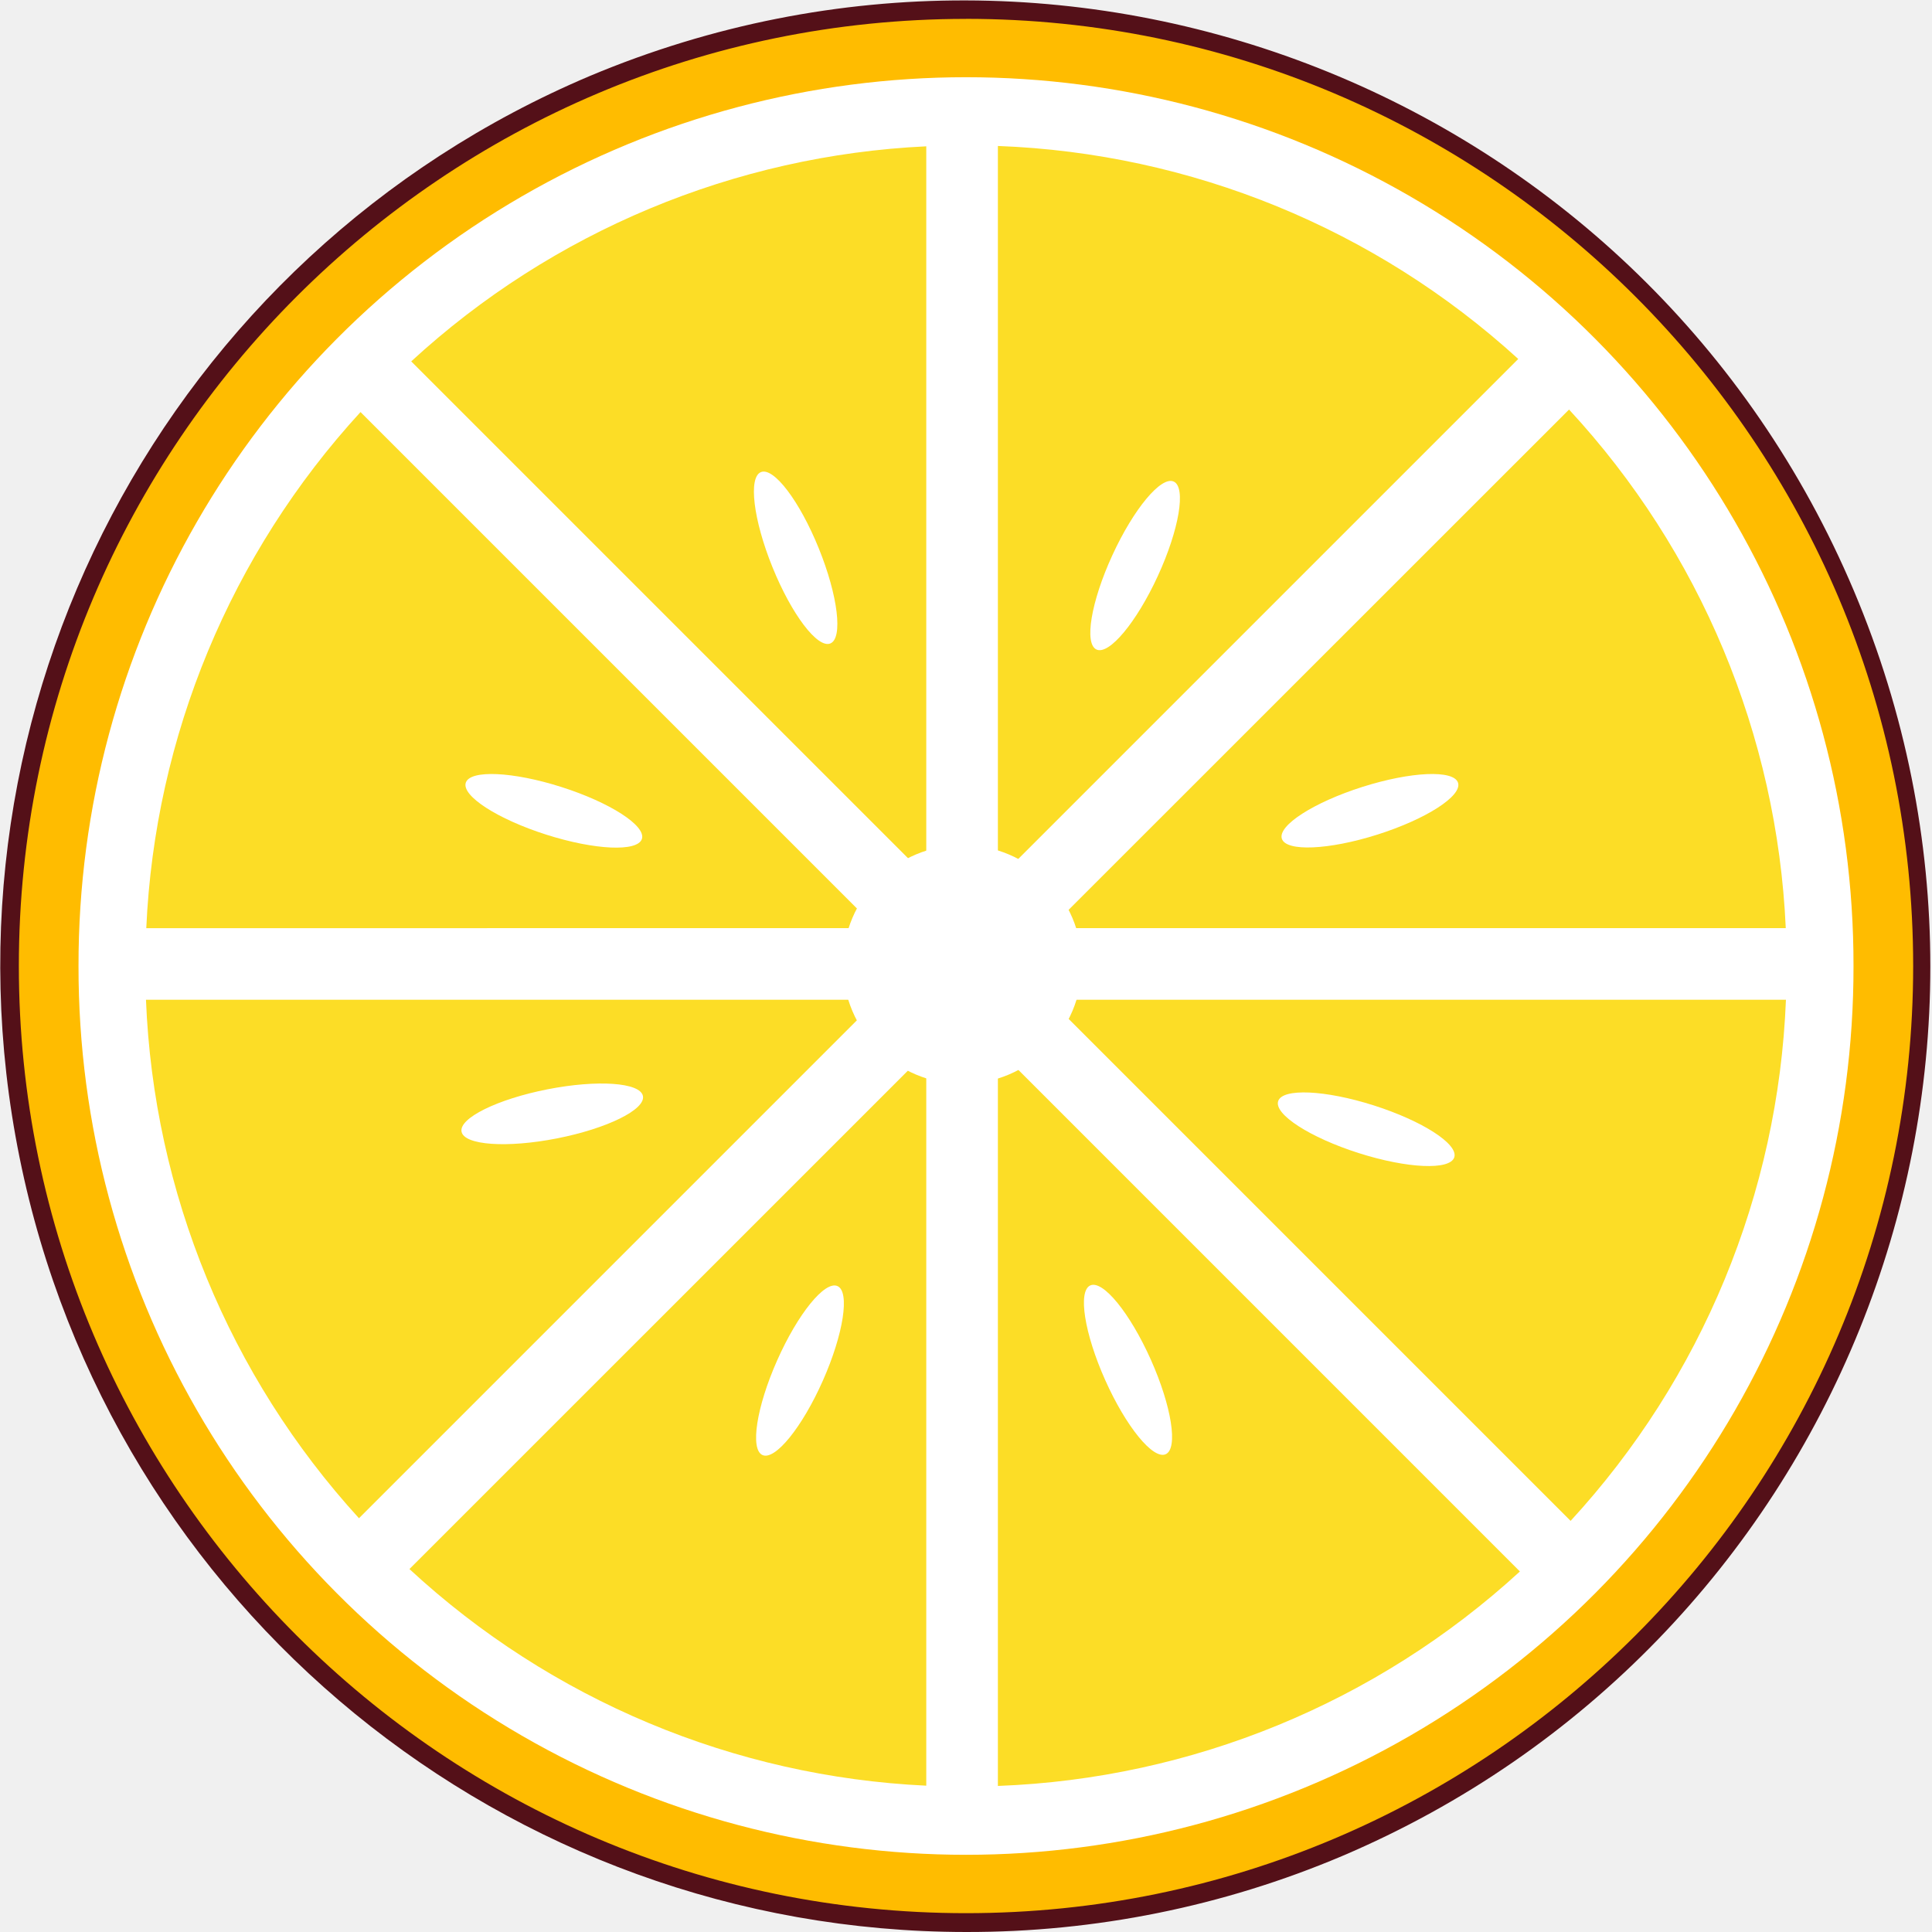
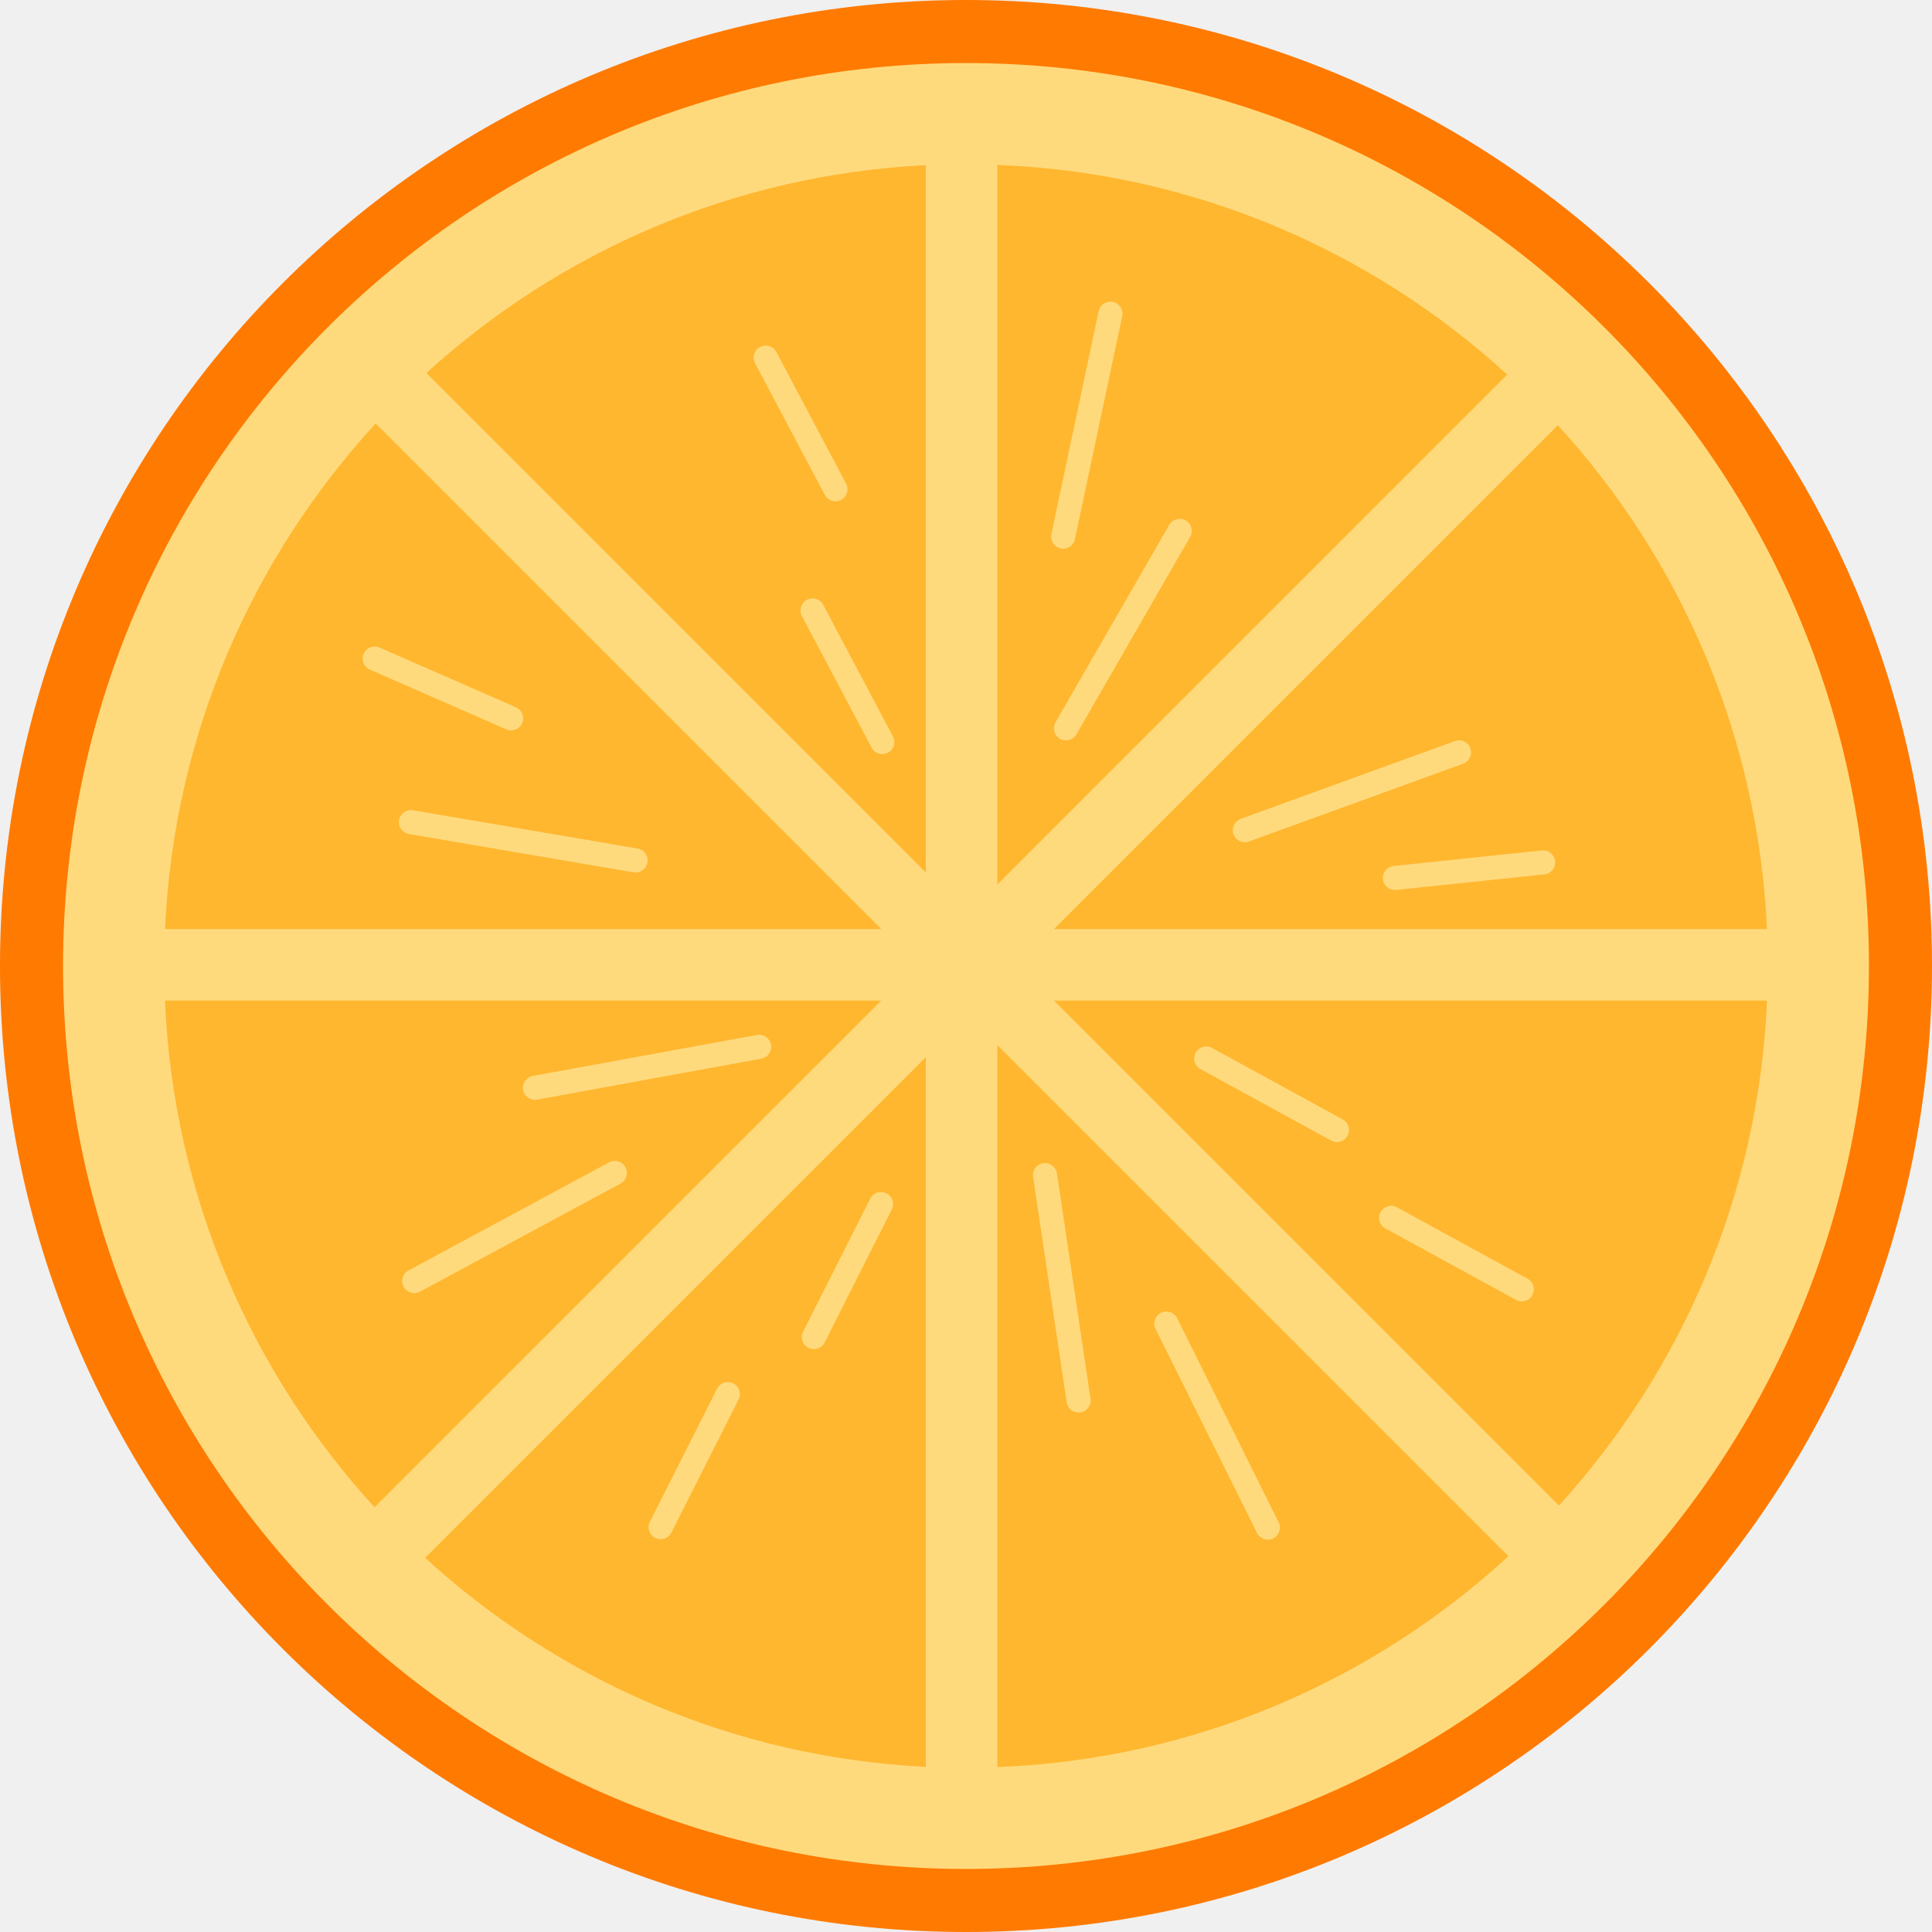
- <svg xmlns="http://www.w3.org/2000/svg" width="800px" height="800px" viewBox="0 0 1024 1024" class="icon" version="1.1">
-   <path d="M512.006 512.005m-507.004 0a507.004 507.004 0 1 0 1014.008 0 507.004 507.004 0 1 0-1014.008 0Z" fill="#FFBC00" />
-   <path d="M512.006 1023.999A512.131 512.131 0 0 1 312.707 40.238a512.131 512.131 0 0 1 398.586 943.523 508.713 508.713 0 0 1-199.287 40.238z m0-1013.985C235.19 9.991 9.991 235.19 9.991 512.005s225.199 502.015 502.015 502.015 502.015-225.21 502.015-502.015S788.81 9.991 512.006 9.991z" fill="#541018" />
-   <path d="M512.006 512.005m-470.391 0a470.391 470.391 0 1 0 940.781 0 470.391 470.391 0 1 0-940.781 0Z" fill="#FFFFFF" />
-   <path d="M490.946 77.552a433.33 433.33 0 0 0-272.996 113.993l272.996 272.996zM465.069 529.888h-387.7a433.215 433.215 0 0 0 112.892 274.808zM528.902 77.368v388.687l275.795-275.795A433.249 433.249 0 0 0 528.902 77.368zM464.633 491.943L191.086 218.397a433.364 433.364 0 0 0-113.557 273.547zM556.672 491.943h389.822a433.272 433.272 0 0 0-114.865-274.877zM556.247 529.888l276.208 276.208a433.284 433.284 0 0 0 114.131-276.208zM490.946 557.738L217.009 831.629a433.238 433.238 0 0 0 273.937 114.819zM528.902 556.212v390.373a433.295 433.295 0 0 0 276.678-113.672z" fill="#FCDD26" />
-   <path d="M679.404 444.53a13.248 48.99 72.39 1 0 93.389-29.643 13.248 48.99 72.39 1 0-93.389 29.643Z" fill="#FFFFFF" />
-   <path d="M581.166 344.26a13.248 48.99 24.7 1 0 40.943-89.016 13.248 48.99 24.7 1 0-40.943 89.016Z" fill="#FFFFFF" />
-   <path d="M409.424 300.609a48.99 13.248 67.95 1 0 24.559-9.947 48.99 13.248 67.95 1 0-24.559 9.947Z" fill="#FFFFFF" />
-   <path d="M720.101 611.141a48.99 13.248 17.68 1 0 8.047-25.245 48.99 13.248 17.68 1 0-8.047 25.245Z" fill="#FFFFFF" />
-   <path d="M585.766 731.438a48.99 13.248 65.93 1 0 24.193-10.807 48.99 13.248 65.93 1 0-24.193 10.807Z" fill="#FFFFFF" />
-   <path d="M404.146 771.211a13.248 48.99 23.92 1 0 39.727-89.565 13.248 48.99 23.92 1 0-39.727 89.565Z" fill="#FFFFFF" />
-   <path d="M244.634 599.821a13.248 48.99 78.87 1 0 96.138-18.914 13.248 48.99 78.87 1 0-96.138 18.914Z" fill="#FFFFFF" />
-   <path d="M289.523 442.376a48.99 13.248 17.68 1 0 8.047-25.245 48.99 13.248 17.68 1 0-8.047 25.245Z" fill="#FFFFFF" />
-   <path d="M510.09 511.202m-63.294 0a63.294 63.294 0 1 0 126.588 0 63.294 63.294 0 1 0-126.588 0Z" fill="#FFFFFF" />
+ <svg xmlns="http://www.w3.org/2000/svg" height="800px" width="800px" version="1.1" id="Layer_1" viewBox="0 0 511.996 511.996" xml:space="preserve">
+   <circle style="fill:#FF7A00;" cx="255.998" cy="255.998" r="255.998" />
+   <circle style="fill:#FFDA7D;" cx="255.998" cy="255.998" r="239.289" />
+   <g>
+     <path style="fill:#FFB730;" d="M112.66,412.846c35.349,32.323,81.64,52.866,132.691,55.387V280.159   C201.124,324.385,156.894,368.616,112.66,412.846z" />
+     <path style="fill:#FFB730;" d="M233.554,265.161H43.721c2.193,51.688,22.857,98.585,55.547,134.289L233.554,265.161z" />
+     <path style="fill:#FFB730;" d="M245.355,231.211V43.764C194.46,46.274,148.29,66.7,112.988,98.852   C157.111,142.972,201.231,187.092,245.355,231.211z" />
+     <path style="fill:#FFB730;" d="M99.567,112.215C66.828,147.82,46.074,194.61,43.736,246.212h189.818   C188.893,201.548,144.232,156.883,99.567,112.215z" />
+     <path style="fill:#FFB730;" d="M399.44,99.279c-35.897-32.86-83.114-53.571-135.137-55.575v190.708   C309.349,189.366,354.394,144.321,399.44,99.279z" />
+     <path style="fill:#FFB730;" d="M279.301,246.212h188.96c-2.332-51.389-22.918-98.001-55.422-133.538   C368.327,157.186,323.812,201.701,279.301,246.212z" />
+     <path style="fill:#FFB730;" d="M413.127,398.988c32.458-35.641,52.962-82.356,55.148-133.827H279.301   C323.912,309.772,368.516,354.38,413.127,398.988z" />
+     <path style="fill:#FFB730;" d="M264.303,276.958v191.331c52.176-2.008,99.517-22.84,135.453-55.878   C354.608,367.259,309.456,322.107,264.303,276.958z" />
+   </g>
+   <g>
+     <path style="fill:#FFDA7D;" d="M168.965,224.875c1.737,0.295,2.905,1.947,2.609,3.681l0,0c-0.295,1.737-1.944,2.908-3.681,2.613   l-59.53-10.145c-1.737-0.295-2.901-1.947-2.609-3.684l0,0c0.299-1.734,1.947-2.905,3.684-2.609L168.965,224.875z" />
+     <path style="fill:#FFDA7D;" d="M285.26,194.599c-0.879,1.531-2.83,2.05-4.357,1.175l0,0c-1.527-0.879-2.054-2.834-1.175-4.361   l30.141-52.325c0.879-1.527,2.834-2.05,4.364-1.171l0,0c1.524,0.879,2.047,2.83,1.168,4.357L285.26,194.599z" />
+     <path style="fill:#FFDA7D;" d="M284.865,142.868c-0.363,1.73-2.058,2.826-3.78,2.463l0,0c-1.723-0.363-2.83-2.061-2.463-3.784   l12.527-59.075c0.37-1.723,2.065-2.823,3.784-2.46l0,0c1.719,0.367,2.826,2.061,2.456,3.784L284.865,142.868z" />
+     <path style="fill:#FFDA7D;" d="M136.817,187.48c1.595,0.758,2.271,2.663,1.516,4.254l0,0c-0.758,1.591-2.663,2.271-4.25,1.516   l-36.167-15.841c-1.595-0.755-2.271-2.663-1.513-4.254l0,0c0.758-1.588,2.659-2.268,4.25-1.513L136.817,187.48z" />
+     <path style="fill:#FFDA7D;" d="M236.683,195.251c0.776,1.584,0.125,3.496-1.456,4.272l0,0c-1.581,0.78-3.496,0.125-4.272-1.456   l-18.49-34.889c-0.78-1.581-0.117-3.492,1.463-4.272l0,0c1.581-0.772,3.489-0.125,4.265,1.46L236.683,195.251z" />
+     <path style="fill:#FFDA7D;" d="M224.263,128.252c0.776,1.584,0.125,3.496-1.456,4.272l0,0c-1.581,0.78-3.496,0.128-4.268-1.456   l-18.49-34.889c-0.78-1.581-0.121-3.496,1.46-4.275l0,0c1.581-0.772,3.492-0.121,4.268,1.46L224.263,128.252z" />
+     <path style="fill:#FFDA7D;" d="M330.985,223.003c-1.659,0.602-3.489-0.253-4.09-1.908l0,0c-0.602-1.655,0.253-3.489,1.912-4.09   l56.757-20.618c1.655-0.602,3.485,0.256,4.09,1.912l0,0c0.594,1.655-0.256,3.489-1.912,4.09L330.985,223.003z" />
+     <path style="fill:#FFDA7D;" d="M273.783,311.894c-0.263-1.748,0.936-3.368,2.681-3.631l0,0c1.741-0.26,3.368,0.947,3.631,2.688   l8.899,59.726c0.26,1.744-0.947,3.368-2.691,3.627l0,0c-1.741,0.256-3.364-0.947-3.624-2.684L273.783,311.894z" />
+     <path style="fill:#FFDA7D;" d="M306.23,352.18c-0.79-1.577-0.142-3.492,1.427-4.275l0,0c1.577-0.787,3.492-0.146,4.286,1.431   l26.894,54.066c0.783,1.577,0.139,3.496-1.438,4.279l0,0c-1.577,0.783-3.489,0.142-4.279-1.438L306.23,352.18z" />
+     <path style="fill:#FFDA7D;" d="M369.901,235.846c-1.762,0.132-3.289-1.189-3.421-2.948l0,0c-0.128-1.759,1.193-3.289,2.948-3.417   l39.272-4.115c1.755-0.132,3.286,1.193,3.417,2.951l0,0c0.125,1.759-1.189,3.286-2.951,3.414L369.901,235.846z" />
+     <path style="fill:#FFDA7D;" d="M318.045,283.27c-1.52-0.897-2.026-2.851-1.136-4.371l0,0c0.893-1.52,2.855-2.029,4.371-1.136   l34.644,18.945c1.52,0.89,2.022,2.851,1.125,4.371l0,0c-0.89,1.516-2.844,2.026-4.364,1.136L318.045,283.27z" />
+     <path style="fill:#FFDA7D;" d="M367.042,325.496c-1.527-0.893-2.029-2.848-1.136-4.368l0,0c0.886-1.52,2.848-2.033,4.368-1.139   l34.64,18.945c1.524,0.893,2.022,2.851,1.136,4.375l0,0c-0.901,1.513-2.855,2.022-4.368,1.128L367.042,325.496z" />
+     <path style="fill:#FFDA7D;" d="M200.608,274.278c1.734-0.32,3.392,0.826,3.716,2.563l0,0c0.313,1.73-0.833,3.396-2.57,3.713   l-59.406,10.854c-1.73,0.317-3.396-0.833-3.713-2.567l0,0c-0.313-1.73,0.833-3.396,2.567-3.709L200.608,274.278z" />
+     <path style="fill:#FFDA7D;" d="M161.411,308.035c1.556-0.844,3.485-0.256,4.322,1.285l0,0c0.837,1.552,0.256,3.489-1.292,4.332   l-53.155,28.653c-1.556,0.833-3.489,0.253-4.325-1.299l0,0c-0.837-1.552-0.26-3.485,1.292-4.322L161.411,308.035z" />
+     <path style="fill:#FFDA7D;" d="M230.667,317.575c0.844-1.548,2.784-2.118,4.332-1.278l0,0c1.552,0.84,2.125,2.784,1.278,4.329   l-17.799,35.249c-0.84,1.548-2.784,2.115-4.336,1.271l0,0c-1.545-0.84-2.118-2.777-1.274-4.325L230.667,317.575z" />
+     <path style="fill:#FFDA7D;" d="M190.075,367.932c0.844-1.552,2.777-2.118,4.325-1.278l0,0c1.552,0.837,2.125,2.78,1.278,4.329   l-17.795,35.245c-0.844,1.552-2.784,2.115-4.336,1.278l0,0c-1.541-0.847-2.115-2.784-1.271-4.325L190.075,367.932z" />
+   </g>
</svg>
